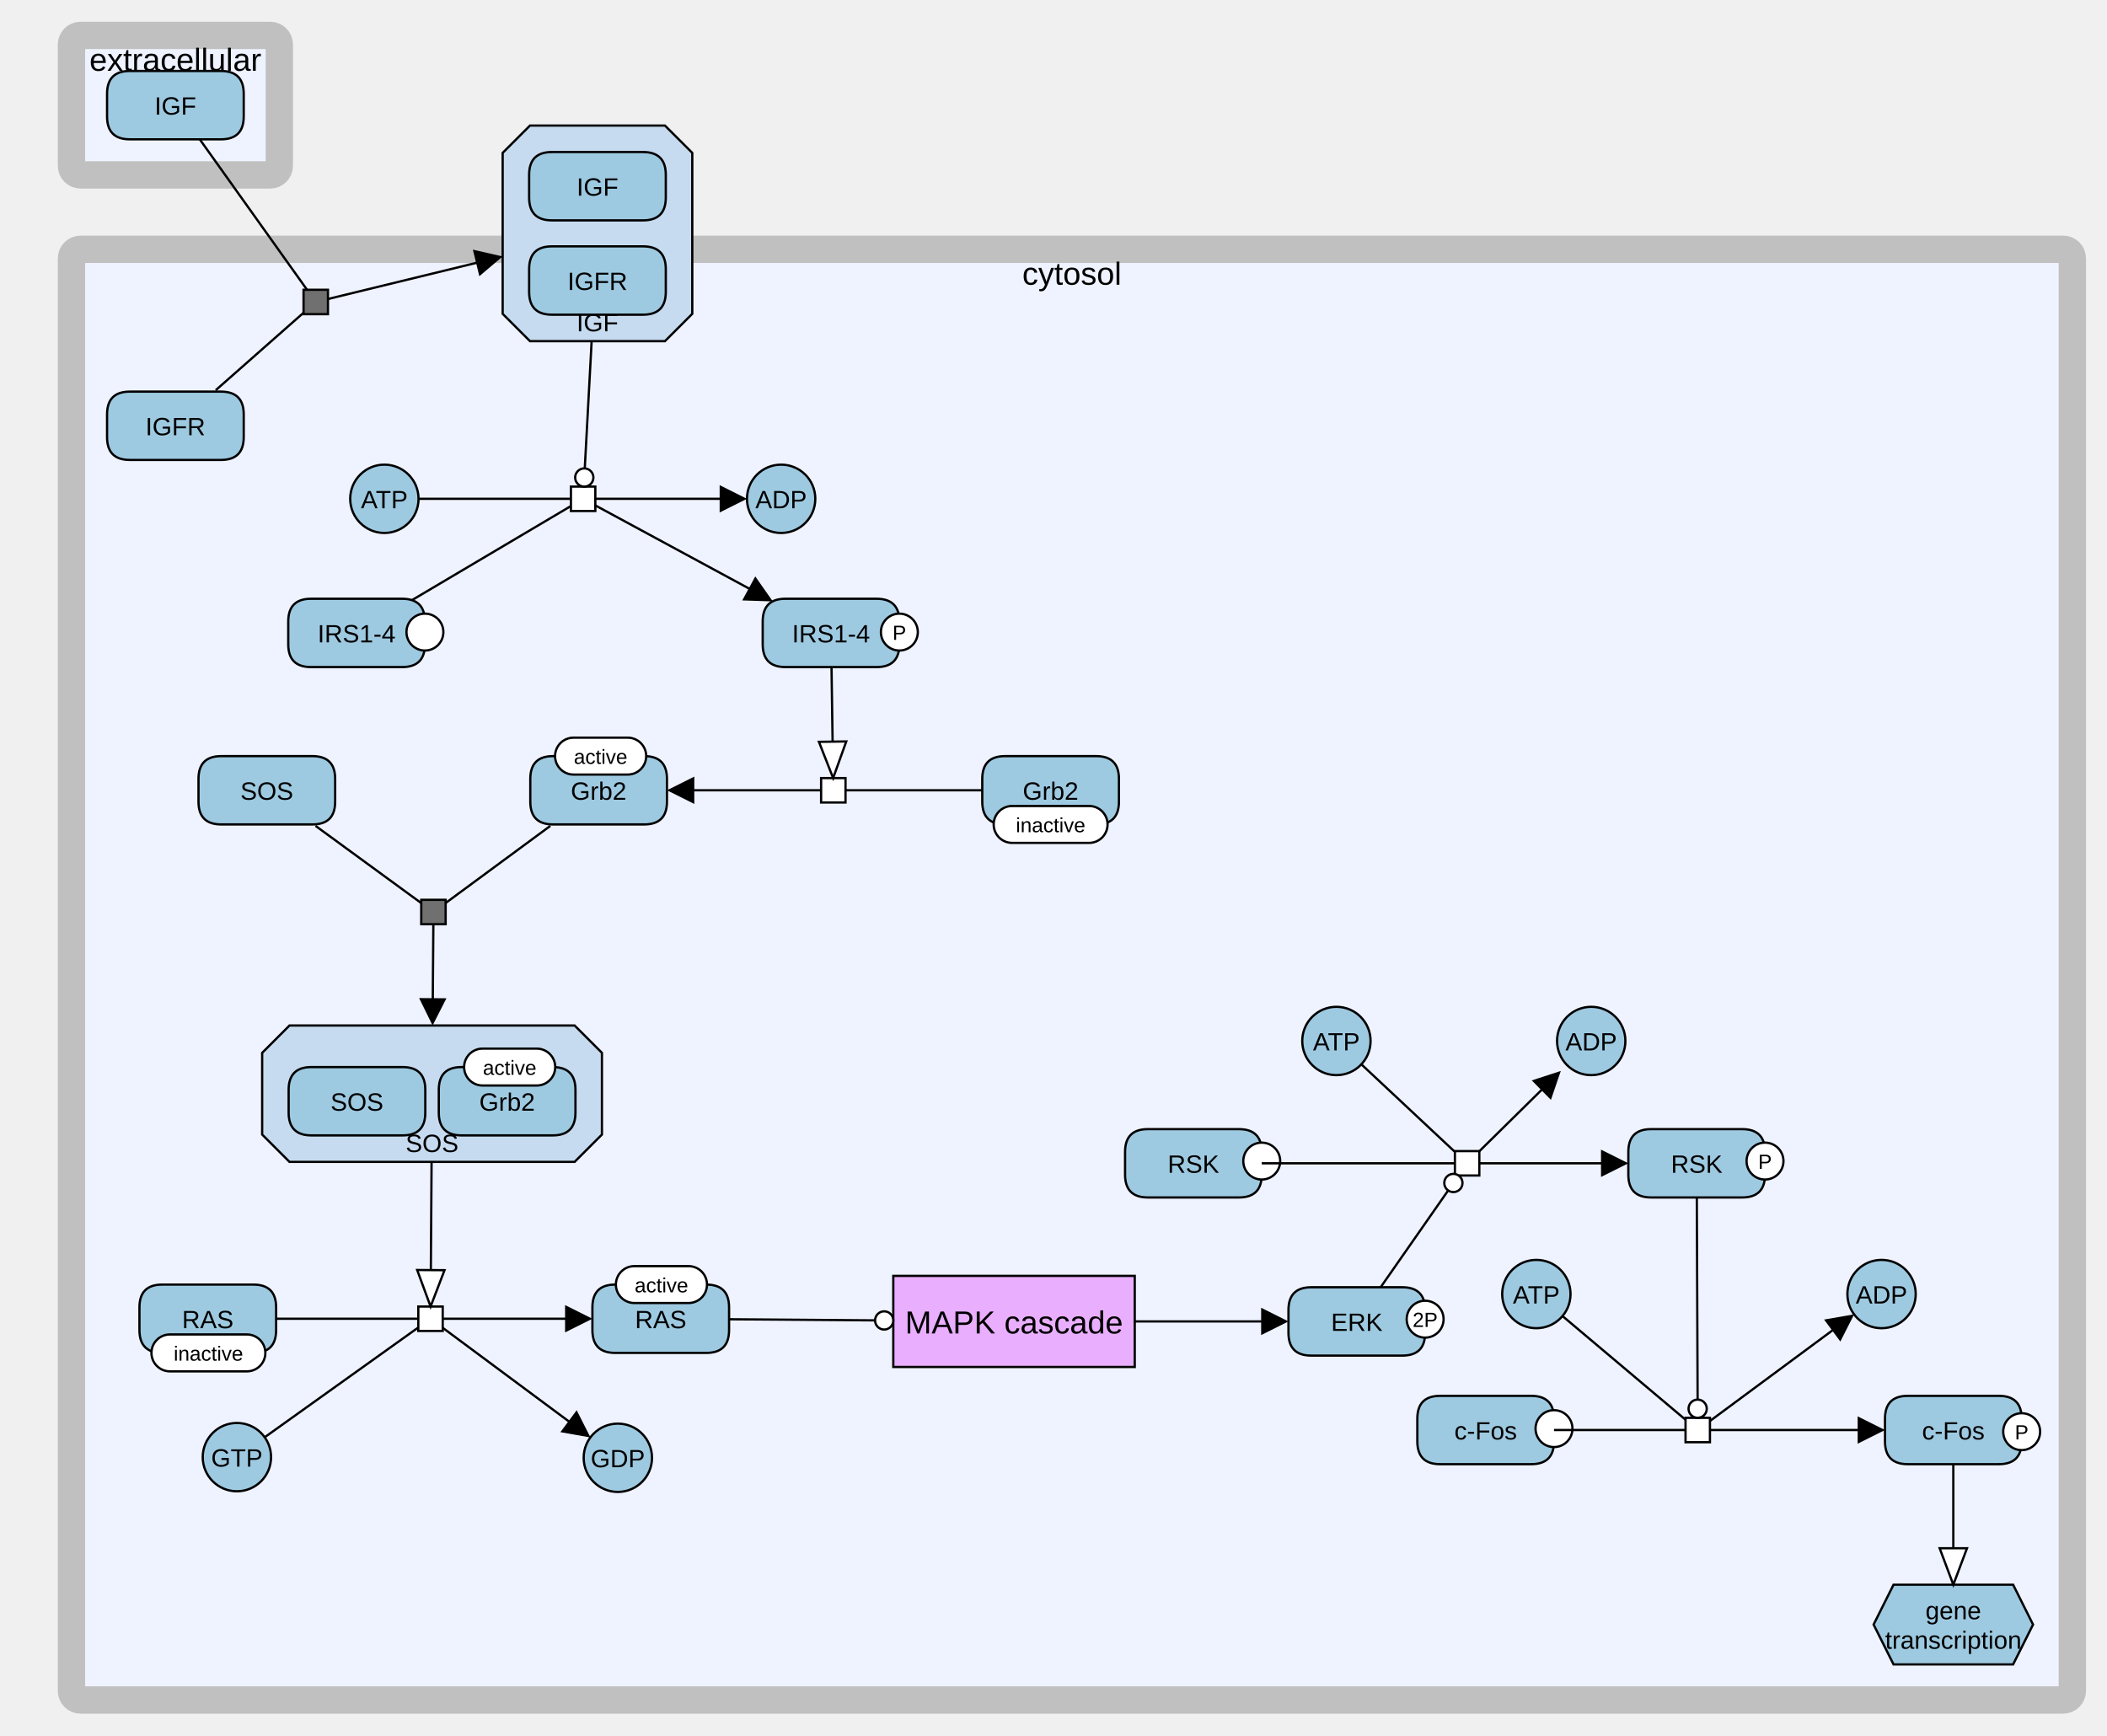
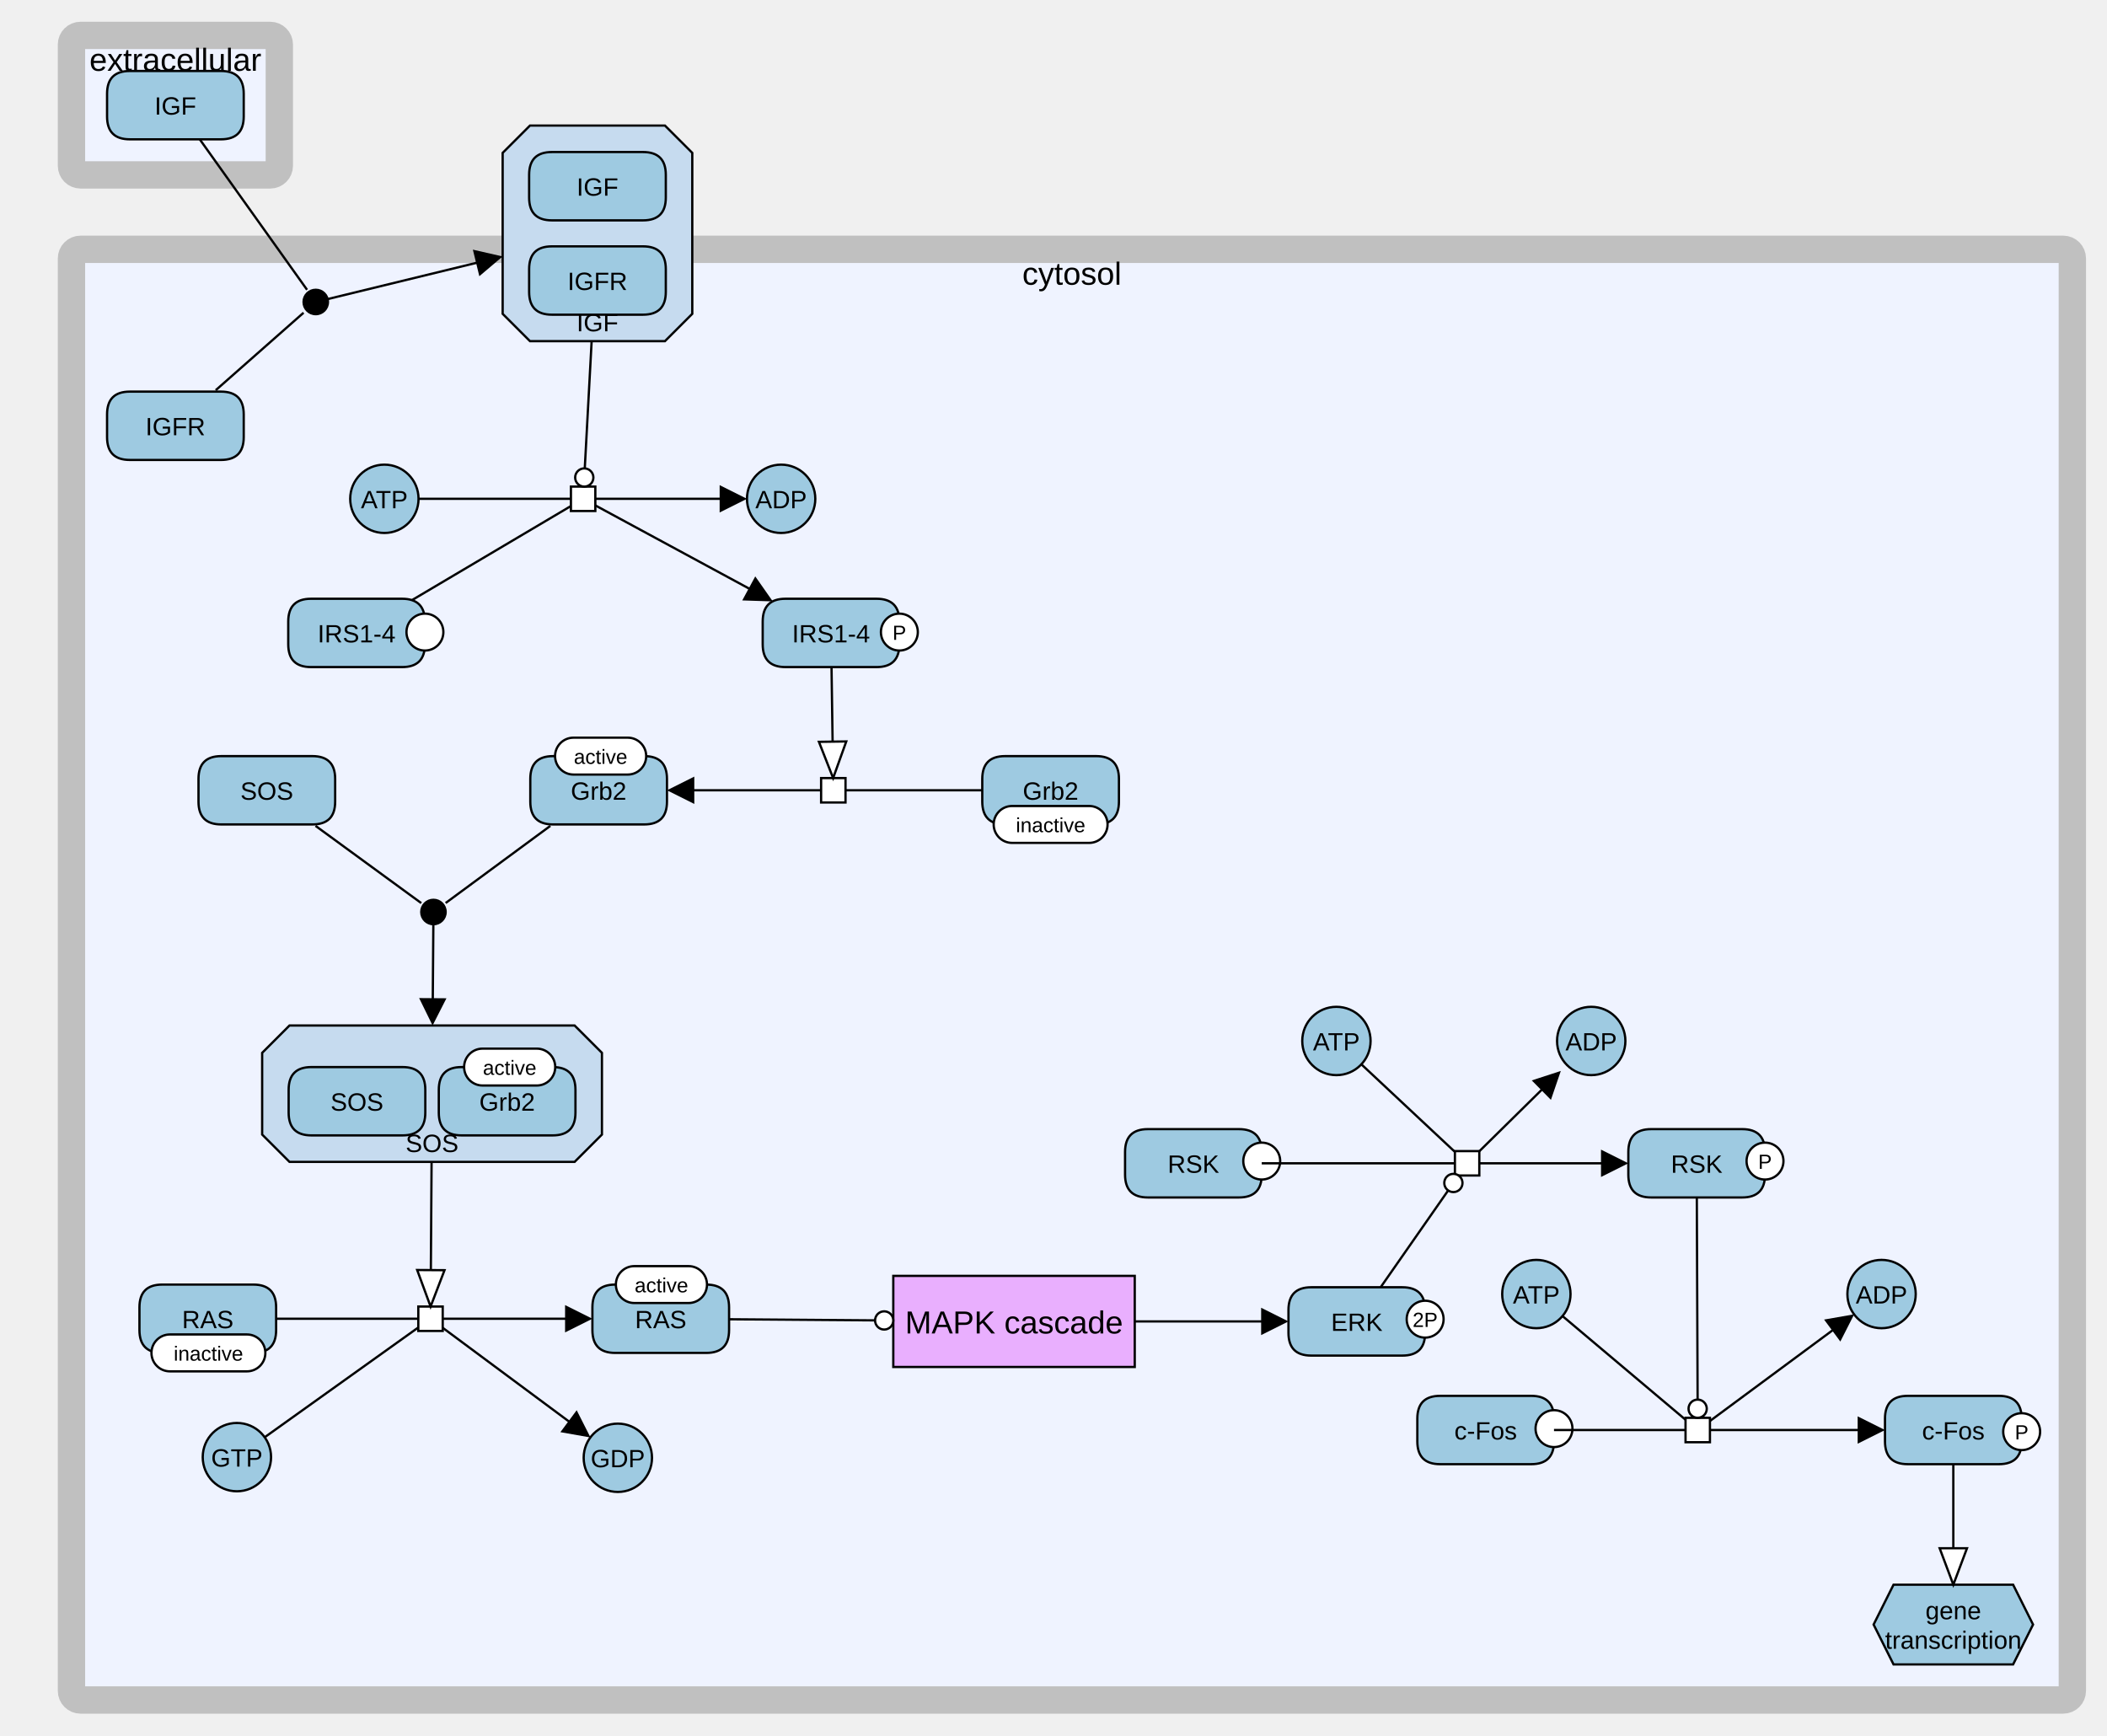
<svg xmlns="http://www.w3.org/2000/svg" width="925" height="762" viewBox="0 0 925 762" stroke-linecap="butt" stroke-miterlimit="10">
  <g transform="translate(-124,-50)">
    <path d="M155.375 163.458 C155.375 161.249 157.166 159.458 159.375 159.458 L1029.786 159.458 C1031.996 159.458 1033.786 161.249 1033.786 163.458 L1033.786 792.395 C1033.786 794.605 1031.996 796.395 1029.786 796.395 L159.375 796.395 C157.166 796.395 155.375 794.605 155.375 792.395 Z" fill="#EFF3FF" class="c-compartment" stroke="none" />
    <path d="M155.375 163.458 C155.375 161.249 157.166 159.458 159.375 159.458 L1029.786 159.458 C1031.996 159.458 1033.786 161.249 1033.786 163.458 L1033.786 792.395 C1033.786 794.605 1031.996 796.395 1029.786 796.395 L159.375 796.395 C157.166 796.395 155.375 794.605 155.375 792.395 Z" fill="none" stroke="#C0C0C0" stroke-width="12" />
    <text x="594.581" y="174.999" text-anchor="middle" font-family="'Dialog', Arial, Helvetica, sans-serif" font-size="14" fill="#000000" class="t-compartment" stroke="none" xml:space="preserve">cytosol</text>
    <path d="M171 231.94 Q171 221.94 181 221.94 L221 221.94 Q231 221.94 231 231.94 L231 241.94 Q231 251.94 221 251.94 L181 251.94 Q171 251.94 171 241.94 Z" fill="#9ECAE1" class="c-protein" stroke="none" />
    <path d="M171 231.94 Q171 221.94 181 221.94 L221 221.94 Q231 221.94 231 231.94 L231 241.94 Q231 251.94 221 251.94 L181 251.94 Q171 251.94 171 241.94 Z" fill="none" stroke="#000000" />
    <text x="201" y="241.098" text-anchor="middle" font-family="'Dialog', Arial, Helvetica, sans-serif" font-size="11" fill="#000000" class="t-protein" stroke="none" xml:space="preserve">IGFR</text>
-     <path d="M257.262 177.226 L267.977 177.226 L267.977 187.94 L257.262 187.94 Z" fill="#707070" class="c-white" stroke="none" />
-     <path d="M257.262 177.226 L267.977 177.226 L267.977 187.94 L257.262 187.94 Z" fill="none" stroke="#000000" />
+     <g class="sbgn-association">
+       <path d="M257.262 182.583 C257.262 179.624 259.661 177.226 262.62 177.226 L262.62 177.226 C265.578 177.226 267.977 179.624 267.977 182.583 L267.977 182.583 C267.977 185.542 265.578 187.94 262.62 187.94 L262.62 187.94 C259.661 187.94 257.262 185.542 257.262 182.583 Z" fill="#000000" stroke="none" />
+       <path d="M257.262 182.583 C257.262 179.624 259.661 177.226 262.62 177.226 L262.62 177.226 C265.578 177.226 267.977 179.624 267.977 182.583 L267.977 182.583 C267.977 185.542 265.578 187.94 262.62 187.94 L262.62 187.94 C259.661 187.94 257.262 185.542 257.262 182.583 Z" fill="none" stroke="#000000" />
+     </g>
+     <g class="sbgn-generic" display="none">
+       <path d="M257.262 177.226 L267.977 177.226 L267.977 187.94 L257.262 187.94 Z" fill="#707070" class="c-white" stroke="none" />
+       <path d="M257.262 177.226 L267.977 177.226 L267.977 187.94 L257.262 187.94 Z" fill="none" stroke="#000000" />
+     </g>
    <path d="M277.744 269 C277.744 260.716 284.46 254 292.744 254 L292.744 254 C301.029 254 307.744 260.716 307.744 269 L307.744 269 C307.744 277.284 301.029 284 292.744 284 L292.744 284 C284.46 284 277.744 277.284 277.744 269 Z" fill="#9ECAE1" class="c-metabolite" stroke="none" />
    <path d="M277.744 269 C277.744 260.716 284.46 254 292.744 254 L292.744 254 C301.029 254 307.744 260.716 307.744 269 L307.744 269 C307.744 277.284 301.029 284 292.744 284 L292.744 284 C284.46 284 277.744 277.284 277.744 269 Z" fill="none" stroke="#000000" />
    <text x="292.744" y="273.157" text-anchor="middle" font-family="'Dialog', Arial, Helvetica, sans-serif" font-size="11" fill="#000000" class="t-metabolite" stroke="none" xml:space="preserve">ATP</text>
    <path d="M451.93 269 C451.93 260.716 458.646 254 466.93 254 L466.93 254 C475.215 254 481.93 260.716 481.93 269 L481.93 269 C481.93 277.284 475.215 284 466.93 284 L466.93 284 C458.646 284 451.93 277.284 451.93 269 Z" fill="#9ECAE1" class="c-metabolite" stroke="none" />
    <path d="M451.93 269 C451.93 260.716 458.646 254 466.93 254 L466.93 254 C475.215 254 481.93 260.716 481.93 269 L481.93 269 C481.93 277.284 475.215 284 466.93 284 L466.93 284 C458.646 284 451.93 277.284 451.93 269 Z" fill="none" stroke="#000000" />
    <text x="466.93" y="273.157" text-anchor="middle" font-family="'Dialog', Arial, Helvetica, sans-serif" font-size="11" fill="#000000" class="t-metabolite" stroke="none" xml:space="preserve">ADP</text>
    <path d="M555.229 391.975 Q555.229 381.975 565.229 381.975 L605.229 381.975 Q615.229 381.975 615.229 391.975 L615.229 401.975 Q615.229 411.975 605.229 411.975 L565.229 411.975 Q555.229 411.975 555.229 401.975 Z" fill="#9ECAE1" class="c-protein" stroke="none" />
    <path d="M555.229 391.975 Q555.229 381.975 565.229 381.975 L605.229 381.975 Q615.229 381.975 615.229 391.975 L615.229 401.975 Q615.229 411.975 605.229 411.975 L565.229 411.975 Q555.229 411.975 555.229 401.975 Z" fill="none" stroke="#000000" />
    <text x="585.229" y="401.133" text-anchor="middle" font-family="'Dialog', Arial, Helvetica, sans-serif" font-size="11" fill="#000000" class="t-protein" stroke="none" xml:space="preserve">Grb2</text>
    <path d="M560.237 411.975 C560.237 407.502 563.863 403.875 568.337 403.875 L602.137 403.875 C606.611 403.875 610.237 407.502 610.237 411.975 L610.237 411.975 C610.237 416.449 606.611 420.075 602.137 420.075 L568.337 420.075 C563.863 420.075 560.237 416.449 560.237 411.975 Z" fill="#FFFFFF" class="c-white" stroke="none" />
    <path d="M560.237 411.975 C560.237 407.502 563.863 403.875 568.337 403.875 L602.137 403.875 C606.611 403.875 610.237 407.502 610.237 411.975 L610.237 411.975 C610.237 416.449 606.611 420.075 602.137 420.075 L568.337 420.075 C563.863 420.075 560.237 416.449 560.237 411.975 Z" fill="none" stroke="#000000" />
    <text x="585.237" y="415.377" text-anchor="middle" font-family="'Dialog', Arial, Helvetica, sans-serif" font-size="9" fill="#000000" class="t-white" stroke="none" xml:space="preserve">inactive</text>
    <path d="M185.22 624 Q185.22 614 195.22 614 L235.22 614 Q245.22 614 245.22 624 L245.22 634 Q245.22 644 235.22 644 L195.22 644 Q185.22 644 185.22 634 Z" fill="#9ECAE1" class="c-protein" stroke="none" />
    <path d="M185.22 624 Q185.22 614 195.22 614 L235.22 614 Q245.22 614 245.22 624 L245.22 634 Q245.22 644 235.22 644 L195.22 644 Q185.22 644 185.22 634 Z" fill="none" stroke="#000000" />
    <text x="215.22" y="633.158" text-anchor="middle" font-family="'Dialog', Arial, Helvetica, sans-serif" font-size="11" fill="#000000" class="t-protein" stroke="none" xml:space="preserve">RAS</text>
    <path d="M190.493 644 C190.493 639.526 194.119 635.9 198.593 635.9 L232.393 635.9 C236.866 635.9 240.493 639.526 240.493 644 L240.493 644 C240.493 648.474 236.866 652.1 232.393 652.1 L198.593 652.1 C194.119 652.1 190.493 648.474 190.493 644 Z" fill="#FFFFFF" class="c-white" stroke="none" />
    <path d="M190.493 644 C190.493 639.526 194.119 635.9 198.593 635.9 L232.393 635.9 C236.866 635.9 240.493 639.526 240.493 644 L240.493 644 C240.493 648.474 236.866 652.1 232.393 652.1 L198.593 652.1 C194.119 652.1 190.493 648.474 190.493 644 Z" fill="none" stroke="#000000" />
    <text x="215.493" y="647.402" text-anchor="middle" font-family="'Dialog', Arial, Helvetica, sans-serif" font-size="9" fill="#000000" class="t-white" stroke="none" xml:space="preserve">inactive</text>
    <path d="M251.091 500.251 L376.26 500.251 L388.26 512.251 L388.26 548.126 L376.26 560.126 L251.091 560.126 L239.091 548.126 L239.091 512.251 Z" fill="#C6DBEF" class="c-complex" stroke="none" />
    <path d="M251.091 500.251 L376.26 500.251 L388.26 512.251 L388.26 548.126 L376.26 560.126 L251.091 560.126 L239.091 548.126 L239.091 512.251 Z" fill="none" stroke="#000000" />
    <text x="313.676" y="555.801" text-anchor="middle" font-family="'Dialog', Arial, Helvetica, sans-serif" font-size="11" fill="#000000" class="t-complex" stroke="none" xml:space="preserve">SOS</text>
    <path d="M250.716 528.501 Q250.716 518.501 260.716 518.501 L300.716 518.501 Q310.716 518.501 310.716 528.501 L310.716 538.501 Q310.716 548.501 300.716 548.501 L260.716 548.501 Q250.716 548.501 250.716 538.501 Z" fill="#9ECAE1" class="c-protein" stroke="none" />
    <path d="M250.716 528.501 Q250.716 518.501 260.716 518.501 L300.716 518.501 Q310.716 518.501 310.716 528.501 L310.716 538.501 Q310.716 548.501 300.716 548.501 L260.716 548.501 Q250.716 548.501 250.716 538.501 Z" fill="none" stroke="#000000" />
    <text x="280.716" y="537.658" text-anchor="middle" font-family="'Dialog', Arial, Helvetica, sans-serif" font-size="11" fill="#000000" class="t-protein" stroke="none" xml:space="preserve">SOS</text>
    <path d="M316.635 528.501 Q316.635 518.501 326.635 518.501 L366.635 518.501 Q376.635 518.501 376.635 528.501 L376.635 538.501 Q376.635 548.501 366.635 548.501 L326.635 548.501 Q316.635 548.501 316.635 538.501 Z" fill="#9ECAE1" class="c-protein" stroke="none" />
    <path d="M316.635 528.501 Q316.635 518.501 326.635 518.501 L366.635 518.501 Q376.635 518.501 376.635 528.501 L376.635 538.501 Q376.635 548.501 366.635 548.501 L326.635 548.501 Q316.635 548.501 316.635 538.501 Z" fill="none" stroke="#000000" />
    <text x="346.635" y="537.658" text-anchor="middle" font-family="'Dialog', Arial, Helvetica, sans-serif" font-size="11" fill="#000000" class="t-protein" stroke="none" xml:space="preserve">Grb2</text>
    <path d="M327.751 518.501 C327.751 514.027 331.377 510.401 335.851 510.401 L359.651 510.401 C364.125 510.401 367.751 514.027 367.751 518.501 L367.751 518.501 C367.751 522.975 364.125 526.601 359.651 526.601 L335.851 526.601 C331.377 526.601 327.751 522.975 327.751 518.501 Z" fill="#FFFFFF" class="c-white" stroke="none" />
    <path d="M327.751 518.501 C327.751 514.027 331.377 510.401 335.851 510.401 L359.651 510.401 C364.125 510.401 367.751 514.027 367.751 518.501 L367.751 518.501 C367.751 522.975 364.125 526.601 359.651 526.601 L335.851 526.601 C331.377 526.601 327.751 522.975 327.751 518.501 Z" fill="none" stroke="#000000" />
    <text x="347.751" y="521.903" text-anchor="middle" font-family="'Dialog', Arial, Helvetica, sans-serif" font-size="9" fill="#000000" class="t-white" stroke="none" xml:space="preserve">active</text>
    <path d="M213 689.759 C213 681.474 219.715 674.759 228 674.759 L228 674.759 C236.285 674.759 243 681.474 243 689.759 L243 689.759 C243 698.043 236.285 704.759 228 704.759 L228 704.759 C219.715 704.759 213 698.043 213 689.759 Z" fill="#9ECAE1" class="c-metabolite" stroke="none" />
    <path d="M213 689.759 C213 681.474 219.715 674.759 228 674.759 L228 674.759 C236.285 674.759 243 681.474 243 689.759 L243 689.759 C243 698.043 236.285 704.759 228 704.759 L228 704.759 C219.715 704.759 213 698.043 213 689.759 Z" fill="none" stroke="#000000" />
    <text x="228" y="693.916" text-anchor="middle" font-family="'Dialog', Arial, Helvetica, sans-serif" font-size="11" fill="#000000" class="t-metabolite" stroke="none" xml:space="preserve">GTP</text>
    <path d="M307.643 623.643 L318.357 623.643 L318.357 634.357 L307.643 634.357 Z" fill="#FFFFFF" class="c-white" stroke="none" />
    <path d="M307.643 623.643 L318.357 623.643 L318.357 634.357 L307.643 634.357 Z" fill="none" stroke="#000000" />
    <path d="M380.238 690.045 C380.238 681.76 386.953 675.045 395.238 675.045 L395.238 675.045 C403.522 675.045 410.238 681.76 410.238 690.045 L410.238 690.045 C410.238 698.329 403.522 705.045 395.238 705.045 L395.238 705.045 C386.953 705.045 380.238 698.329 380.238 690.045 Z" fill="#9ECAE1" class="c-metabolite" stroke="none" />
    <path d="M380.238 690.045 C380.238 681.76 386.953 675.045 395.238 675.045 L395.238 675.045 C403.522 675.045 410.238 681.76 410.238 690.045 L410.238 690.045 C410.238 698.329 403.522 705.045 395.238 705.045 L395.238 705.045 C386.953 705.045 380.238 698.329 380.238 690.045 Z" fill="none" stroke="#000000" />
    <text x="395.238" y="694.202" text-anchor="middle" font-family="'Dialog', Arial, Helvetica, sans-serif" font-size="11" fill="#000000" class="t-metabolite" stroke="none" xml:space="preserve">GDP</text>
    <path d="M807.568 507.044 C807.568 498.76 814.284 492.044 822.568 492.044 L822.568 492.044 C830.852 492.044 837.568 498.76 837.568 507.044 L837.568 507.044 C837.568 515.329 830.852 522.044 822.568 522.044 L822.568 522.044 C814.284 522.044 807.568 515.329 807.568 507.044 Z" fill="#9ECAE1" class="c-metabolite" stroke="none" />
    <path d="M807.568 507.044 C807.568 498.76 814.284 492.044 822.568 492.044 L822.568 492.044 C830.852 492.044 837.568 498.76 837.568 507.044 L837.568 507.044 C837.568 515.329 830.852 522.044 822.568 522.044 L822.568 522.044 C814.284 522.044 807.568 515.329 807.568 507.044 Z" fill="none" stroke="#000000" />
    <text x="822.568" y="511.202" text-anchor="middle" font-family="'Dialog', Arial, Helvetica, sans-serif" font-size="11" fill="#000000" class="t-metabolite" stroke="none" xml:space="preserve">ADP</text>
    <path d="M695.705 507.044 C695.705 498.76 702.42 492.044 710.705 492.044 L710.705 492.044 C718.99 492.044 725.705 498.76 725.705 507.044 L725.705 507.044 C725.705 515.329 718.99 522.044 710.705 522.044 L710.705 522.044 C702.42 522.044 695.705 515.329 695.705 507.044 Z" fill="#9ECAE1" class="c-metabolite" stroke="none" />
    <path d="M695.705 507.044 C695.705 498.76 702.42 492.044 710.705 492.044 L710.705 492.044 C718.99 492.044 725.705 498.76 725.705 507.044 L725.705 507.044 C725.705 515.329 718.99 522.044 710.705 522.044 L710.705 522.044 C702.42 522.044 695.705 515.329 695.705 507.044 Z" fill="none" stroke="#000000" />
    <text x="710.705" y="511.202" text-anchor="middle" font-family="'Dialog', Arial, Helvetica, sans-serif" font-size="11" fill="#000000" class="t-metabolite" stroke="none" xml:space="preserve">ATP</text>
    <path d="M935.029 618.158 C935.029 609.873 941.745 603.158 950.029 603.158 L950.029 603.158 C958.314 603.158 965.029 609.873 965.029 618.158 L965.029 618.158 C965.029 626.442 958.314 633.158 950.029 633.158 L950.029 633.158 C941.745 633.158 935.029 626.442 935.029 618.158 Z" fill="#9ECAE1" class="c-metabolite" stroke="none" />
    <path d="M935.029 618.158 C935.029 609.873 941.745 603.158 950.029 603.158 L950.029 603.158 C958.314 603.158 965.029 609.873 965.029 618.158 L965.029 618.158 C965.029 626.442 958.314 633.158 950.029 633.158 L950.029 633.158 C941.745 633.158 935.029 626.442 935.029 618.158 Z" fill="none" stroke="#000000" />
    <text x="950.029" y="622.315" text-anchor="middle" font-family="'Dialog', Arial, Helvetica, sans-serif" font-size="11" fill="#000000" class="t-metabolite" stroke="none" xml:space="preserve">ADP</text>
    <path d="M783.484 618.158 C783.484 609.873 790.199 603.158 798.484 603.158 L798.484 603.158 C806.768 603.158 813.484 609.873 813.484 618.158 L813.484 618.158 C813.484 626.442 806.768 633.158 798.484 633.158 L798.484 633.158 C790.199 633.158 783.484 626.442 783.484 618.158 Z" fill="#9ECAE1" class="c-metabolite" stroke="none" />
    <path d="M783.484 618.158 C783.484 609.873 790.199 603.158 798.484 603.158 L798.484 603.158 C806.768 603.158 813.484 609.873 813.484 618.158 L813.484 618.158 C813.484 626.442 806.768 633.158 798.484 633.158 L798.484 633.158 C790.199 633.158 783.484 626.442 783.484 618.158 Z" fill="none" stroke="#000000" />
    <text x="798.484" y="622.315" text-anchor="middle" font-family="'Dialog', Arial, Helvetica, sans-serif" font-size="11" fill="#000000" class="t-metabolite" stroke="none" xml:space="preserve">ATP</text>
    <path d="M838.861 555.752 Q838.861 545.752 848.861 545.752 L888.861 545.752 Q898.861 545.752 898.861 555.752 L898.861 565.752 Q898.861 575.752 888.861 575.752 L848.861 575.752 Q838.861 575.752 838.861 565.752 Z" fill="#9ECAE1" class="c-protein" stroke="none" />
    <path d="M838.861 555.752 Q838.861 545.752 848.861 545.752 L888.861 545.752 Q898.861 545.752 898.861 555.752 L898.861 565.752 Q898.861 575.752 888.861 575.752 L848.861 575.752 Q838.861 575.752 838.861 565.752 Z" fill="none" stroke="#000000" />
    <text x="868.861" y="564.909" text-anchor="middle" font-family="'Dialog', Arial, Helvetica, sans-serif" font-size="11" fill="#000000" class="t-protein" stroke="none" xml:space="preserve">RSK</text>
    <path d="M890.761 559.78 C890.761 555.307 894.387 551.68 898.861 551.68 L898.861 551.68 C903.334 551.68 906.961 555.307 906.961 559.78 L906.961 559.78 C906.961 564.254 903.334 567.88 898.861 567.88 L898.861 567.88 C894.387 567.88 890.761 564.254 890.761 559.78 Z" fill="#FFFFFF" class="c-white" stroke="none" />
    <path d="M890.761 559.78 C890.761 555.307 894.387 551.68 898.861 551.68 L898.861 551.68 C903.334 551.68 906.961 555.307 906.961 559.78 L906.961 559.78 C906.961 564.254 903.334 567.88 898.861 567.88 L898.861 567.88 C894.387 567.88 890.761 564.254 890.761 559.78 Z" fill="none" stroke="#000000" />
    <text x="898.861" y="563.182" text-anchor="middle" font-family="'Dialog', Arial, Helvetica, sans-serif" font-size="9" fill="#000000" class="t-white" stroke="none" xml:space="preserve">P</text>
    <path d="M951.536 672.857 Q951.536 662.857 961.536 662.857 L1001.536 662.857 Q1011.536 662.857 1011.536 672.857 L1011.536 682.857 Q1011.536 692.857 1001.536 692.857 L961.536 692.857 Q951.536 692.857 951.536 682.857 Z" fill="#9ECAE1" class="c-protein" stroke="none" />
    <path d="M951.536 672.857 Q951.536 662.857 961.536 662.857 L1001.536 662.857 Q1011.536 662.857 1011.536 672.857 L1011.536 682.857 Q1011.536 692.857 1001.536 692.857 L961.536 692.857 Q951.536 692.857 951.536 682.857 Z" fill="none" stroke="#000000" />
    <text x="981.536" y="682.015" text-anchor="middle" font-family="'Dialog', Arial, Helvetica, sans-serif" font-size="11" fill="#000000" class="t-protein" stroke="none" xml:space="preserve">c-Fos</text>
    <path d="M1003.436 678.579 C1003.436 674.105 1007.063 670.479 1011.536 670.479 L1011.536 670.479 C1016.01 670.479 1019.636 674.105 1019.636 678.579 L1019.636 678.579 C1019.636 683.053 1016.01 686.679 1011.536 686.679 L1011.536 686.679 C1007.063 686.679 1003.436 683.053 1003.436 678.579 Z" fill="#FFFFFF" class="c-white" stroke="none" />
    <path d="M1003.436 678.579 C1003.436 674.105 1007.063 670.479 1011.536 670.479 L1011.536 670.479 C1016.01 670.479 1019.636 674.105 1019.636 678.579 L1019.636 678.579 C1019.636 683.053 1016.01 686.679 1011.536 686.679 L1011.536 686.679 C1007.063 686.679 1003.436 683.053 1003.436 678.579 Z" fill="none" stroke="#000000" />
    <text x="1011.536" y="681.981" text-anchor="middle" font-family="'Dialog', Arial, Helvetica, sans-serif" font-size="9" fill="#000000" class="t-white" stroke="none" xml:space="preserve">P</text>
    <path d="M955.286 745.77 L1007.786 745.77 L1016.536 763.27 L1007.786 780.77 L955.286 780.77 L946.536 763.27 Z" fill="#9ECAE1" class="c-white" stroke="none" />
    <path d="M955.286 745.77 L1007.786 745.77 L1016.536 763.27 L1007.786 780.77 L955.286 780.77 L946.536 763.27 Z" fill="none" stroke="#000000" />
    <text x="981.536" y="760.951" text-anchor="middle" font-family="'Dialog', Arial, Helvetica, sans-serif" font-size="11" fill="#000000" class="t-compartment" stroke="none" xml:space="preserve">gene</text>
    <text x="981.536" y="773.905" text-anchor="middle" font-family="'Dialog', Arial, Helvetica, sans-serif" font-size="11" fill="#000000" class="t-compartment" stroke="none" xml:space="preserve">transcription</text>
    <path d="M458.833 322.886 Q458.833 312.886 468.833 312.886 L508.833 312.886 Q518.833 312.886 518.833 322.886 L518.833 332.886 Q518.833 342.886 508.833 342.886 L468.833 342.886 Q458.833 342.886 458.833 332.886 Z" fill="#9ECAE1" class="c-protein" stroke="none" />
    <path d="M458.833 322.886 Q458.833 312.886 468.833 312.886 L508.833 312.886 Q518.833 312.886 518.833 322.886 L518.833 332.886 Q518.833 342.886 508.833 342.886 L468.833 342.886 Q458.833 342.886 458.833 332.886 Z" fill="none" stroke="#000000" />
    <text x="488.833" y="332.043" text-anchor="middle" font-family="'Dialog', Arial, Helvetica, sans-serif" font-size="11" fill="#000000" class="t-protein" stroke="none" xml:space="preserve">IRS1-4</text>
    <path d="M510.733 327.522 C510.733 323.048 514.36 319.422 518.833 319.422 L518.833 319.422 C523.307 319.422 526.933 323.048 526.933 327.522 L526.933 327.522 C526.933 331.995 523.307 335.622 518.833 335.622 L518.833 335.622 C514.36 335.622 510.733 331.995 510.733 327.522 Z" fill="#FFFFFF" class="c-white" stroke="none" />
    <path d="M510.733 327.522 C510.733 323.048 514.36 319.422 518.833 319.422 L518.833 319.422 C523.307 319.422 526.933 323.048 526.933 327.522 L526.933 327.522 C526.933 331.995 523.307 335.622 518.833 335.622 L518.833 335.622 C514.36 335.622 510.733 331.995 510.733 327.522 Z" fill="none" stroke="#000000" />
    <text x="518.833" y="330.923" text-anchor="middle" font-family="'Dialog', Arial, Helvetica, sans-serif" font-size="9" fill="#000000" class="t-white" stroke="none" xml:space="preserve">P</text>
    <path d="M689.655 625.179 Q689.655 615.179 699.655 615.179 L739.655 615.179 Q749.655 615.179 749.655 625.179 L749.655 635.179 Q749.655 645.179 739.655 645.179 L699.655 645.179 Q689.655 645.179 689.655 635.179 Z" fill="#9ECAE1" class="c-protein" stroke="none" />
    <path d="M689.655 625.179 Q689.655 615.179 699.655 615.179 L739.655 615.179 Q749.655 615.179 749.655 625.179 L749.655 635.179 Q749.655 645.179 739.655 645.179 L699.655 645.179 Q689.655 645.179 689.655 635.179 Z" fill="none" stroke="#000000" />
    <text x="719.655" y="634.337" text-anchor="middle" font-family="'Dialog', Arial, Helvetica, sans-serif" font-size="11" fill="#000000" class="t-protein" stroke="none" xml:space="preserve">ERK</text>
    <path d="M741.555 629.191 C741.555 624.717 745.182 621.091 749.655 621.091 L749.655 621.091 C754.129 621.091 757.755 624.717 757.755 629.191 L757.755 629.191 C757.755 633.664 754.129 637.291 749.655 637.291 L749.655 637.291 C745.182 637.291 741.555 633.664 741.555 629.191 Z" fill="#FFFFFF" class="c-white" stroke="none" />
    <path d="M741.555 629.191 C741.555 624.717 745.182 621.091 749.655 621.091 L749.655 621.091 C754.129 621.091 757.755 624.717 757.755 629.191 L757.755 629.191 C757.755 633.664 754.129 637.291 749.655 637.291 L749.655 637.291 C745.182 637.291 741.555 633.664 741.555 629.191 Z" fill="none" stroke="#000000" />
    <text x="749.655" y="632.592" text-anchor="middle" font-family="'Dialog', Arial, Helvetica, sans-serif" font-size="9" fill="#000000" class="t-white" stroke="none" xml:space="preserve">2P</text>
    <path d="M516.167 610.179 L622.167 610.179 L622.167 650.179 L516.167 650.179 Z" fill="#E9AFFE" class="c-white" stroke="none" />
    <path d="M516.167 610.179 L622.167 610.179 L622.167 650.179 L516.167 650.179 Z" fill="none" stroke="#000000" />
    <text x="569.167" y="635.471" text-anchor="middle" font-family="'Dialog', Arial, Helvetica, sans-serif" font-size="14" fill="#000000" class="t-compartment" stroke="none" xml:space="preserve">MAPK cascade</text>
    <path d="M746.226 672.857 Q746.226 662.857 756.226 662.857 L796.226 662.857 Q806.226 662.857 806.226 672.857 L806.226 682.857 Q806.226 692.857 796.226 692.857 L756.226 692.857 Q746.226 692.857 746.226 682.857 Z" fill="#9ECAE1" class="c-protein" stroke="none" />
    <path d="M746.226 672.857 Q746.226 662.857 756.226 662.857 L796.226 662.857 Q806.226 662.857 806.226 672.857 L806.226 682.857 Q806.226 692.857 796.226 692.857 L756.226 692.857 Q746.226 692.857 746.226 682.857 Z" fill="none" stroke="#000000" />
    <text x="776.226" y="682.015" text-anchor="middle" font-family="'Dialog', Arial, Helvetica, sans-serif" font-size="11" fill="#000000" class="t-protein" stroke="none" xml:space="preserve">c-Fos</text>
    <path d="M798.126 677.244 C798.126 672.77 801.752 669.144 806.226 669.144 L806.226 669.144 C810.7 669.144 814.326 672.77 814.326 677.244 L814.326 677.244 C814.326 681.718 810.7 685.344 806.226 685.344 L806.226 685.344 C801.752 685.344 798.126 681.718 798.126 677.244 Z" fill="#FFFFFF" class="c-white" stroke="none" />
    <path d="M798.126 677.244 C798.126 672.77 801.752 669.144 806.226 669.144 L806.226 669.144 C810.7 669.144 814.326 672.77 814.326 677.244 L814.326 677.244 C814.326 681.718 810.7 685.344 806.226 685.344 L806.226 685.344 C801.752 685.344 798.126 681.718 798.126 677.244 Z" fill="none" stroke="#000000" />
    <path d="M863.972 672.5 L874.687 672.5 L874.687 683.215 L863.972 683.215 Z" fill="#FFFFFF" class="c-white" stroke="none" />
    <path d="M863.972 672.5 L874.687 672.5 L874.687 683.215 L863.972 683.215 Z" fill="none" stroke="#000000" />
    <path d="M250.544 322.886 Q250.544 312.886 260.544 312.886 L300.544 312.886 Q310.544 312.886 310.544 322.886 L310.544 332.886 Q310.544 342.886 300.544 342.886 L260.544 342.886 Q250.544 342.886 250.544 332.886 Z" fill="#9ECAE1" class="c-protein" stroke="none" />
    <path d="M250.544 322.886 Q250.544 312.886 260.544 312.886 L300.544 312.886 Q310.544 312.886 310.544 322.886 L310.544 332.886 Q310.544 342.886 300.544 342.886 L260.544 342.886 Q250.544 342.886 250.544 332.886 Z" fill="none" stroke="#000000" />
    <text x="280.544" y="332.043" text-anchor="middle" font-family="'Dialog', Arial, Helvetica, sans-serif" font-size="11" fill="#000000" class="t-protein" stroke="none" xml:space="preserve">IRS1-4</text>
    <path d="M302.444 327.522 C302.444 323.048 306.07 319.422 310.544 319.422 L310.544 319.422 C315.018 319.422 318.644 323.048 318.644 327.522 L318.644 327.522 C318.644 331.995 315.018 335.622 310.544 335.622 L310.544 335.622 C306.07 335.622 302.444 331.995 302.444 327.522 Z" fill="#FFFFFF" class="c-white" stroke="none" />
    <path d="M302.444 327.522 C302.444 323.048 306.07 319.422 310.544 319.422 L310.544 319.422 C315.018 319.422 318.644 323.048 318.644 327.522 L318.644 327.522 C318.644 331.995 315.018 335.622 310.544 335.622 L310.544 335.622 C306.07 335.622 302.444 331.995 302.444 327.522 Z" fill="none" stroke="#000000" />
    <path d="M374.643 263.643 L385.357 263.643 L385.357 274.357 L374.643 274.357 Z" fill="#FFFFFF" class="c-white" stroke="none" />
    <path d="M374.643 263.643 L385.357 263.643 L385.357 274.357 L374.643 274.357 Z" fill="none" stroke="#000000" />
    <path d="M617.918 555.752 Q617.918 545.752 627.918 545.752 L667.918 545.752 Q677.918 545.752 677.918 555.752 L677.918 565.752 Q677.918 575.752 667.918 575.752 L627.918 575.752 Q617.918 575.752 617.918 565.752 Z" fill="#9ECAE1" class="c-protein" stroke="none" />
    <path d="M617.918 555.752 Q617.918 545.752 627.918 545.752 L667.918 545.752 Q677.918 545.752 677.918 555.752 L677.918 565.752 Q677.918 575.752 667.918 575.752 L627.918 575.752 Q617.918 575.752 617.918 565.752 Z" fill="none" stroke="#000000" />
    <text x="647.918" y="564.909" text-anchor="middle" font-family="'Dialog', Arial, Helvetica, sans-serif" font-size="11" fill="#000000" class="t-protein" stroke="none" xml:space="preserve">RSK</text>
    <path d="M669.818 559.78 C669.818 555.307 673.445 551.68 677.918 551.68 L677.918 551.68 C682.392 551.68 686.018 555.307 686.018 559.78 L686.018 559.78 C686.018 564.254 682.392 567.88 677.918 567.88 L677.918 567.88 C673.445 567.88 669.818 564.254 669.818 559.78 Z" fill="#FFFFFF" class="c-white" stroke="none" />
    <path d="M669.818 559.78 C669.818 555.307 673.445 551.68 677.918 551.68 L677.918 551.68 C682.392 551.68 686.018 555.307 686.018 559.78 L686.018 559.78 C686.018 564.254 682.392 567.88 677.918 567.88 L677.918 567.88 C673.445 567.88 669.818 564.254 669.818 559.78 Z" fill="none" stroke="#000000" />
    <path d="M211.141 391.975 Q211.141 381.975 221.141 381.975 L261.14 381.975 Q271.14 381.975 271.14 391.975 L271.14 401.975 Q271.14 411.975 261.14 411.975 L221.141 411.975 Q211.141 411.975 211.141 401.975 Z" fill="#9ECAE1" class="c-protein" stroke="none" />
    <path d="M211.141 391.975 Q211.141 381.975 221.141 381.975 L261.14 381.975 Q271.14 381.975 271.14 391.975 L271.14 401.975 Q271.14 411.975 261.14 411.975 L221.141 411.975 Q211.141 411.975 211.141 401.975 Z" fill="none" stroke="#000000" />
    <text x="241.141" y="401.133" text-anchor="middle" font-family="'Dialog', Arial, Helvetica, sans-serif" font-size="11" fill="#000000" class="t-protein" stroke="none" xml:space="preserve">SOS</text>
    <path d="M356.808 391.975 Q356.808 381.975 366.808 381.975 L406.808 381.975 Q416.808 381.975 416.808 391.975 L416.808 401.975 Q416.808 411.975 406.808 411.975 L366.808 411.975 Q356.808 411.975 356.808 401.975 Z" fill="#9ECAE1" class="c-protein" stroke="none" />
    <path d="M356.808 391.975 Q356.808 381.975 366.808 381.975 L406.808 381.975 Q416.808 381.975 416.808 391.975 L416.808 401.975 Q416.808 411.975 406.808 411.975 L366.808 411.975 Q356.808 411.975 356.808 401.975 Z" fill="none" stroke="#000000" />
    <text x="386.808" y="401.133" text-anchor="middle" font-family="'Dialog', Arial, Helvetica, sans-serif" font-size="11" fill="#000000" class="t-protein" stroke="none" xml:space="preserve">Grb2</text>
    <path d="M367.684 381.975 C367.684 377.502 371.31 373.875 375.784 373.875 L399.584 373.875 C404.058 373.875 407.684 377.502 407.684 381.975 L407.684 381.975 C407.684 386.449 404.058 390.075 399.584 390.075 L375.784 390.075 C371.31 390.075 367.684 386.449 367.684 381.975 Z" fill="#FFFFFF" class="c-white" stroke="none" />
    <path d="M367.684 381.975 C367.684 377.502 371.31 373.875 375.784 373.875 L399.584 373.875 C404.058 373.875 407.684 377.502 407.684 381.975 L407.684 381.975 C407.684 386.449 404.058 390.075 399.584 390.075 L375.784 390.075 C371.31 390.075 367.684 386.449 367.684 381.975 Z" fill="none" stroke="#000000" />
    <text x="387.684" y="385.377" text-anchor="middle" font-family="'Dialog', Arial, Helvetica, sans-serif" font-size="9" fill="#000000" class="t-white" stroke="none" xml:space="preserve">active</text>
-     <path d="M308.93 445.063 L319.644 445.063 L319.644 455.777 L308.93 455.777 Z" fill="#707070" class="c-white" stroke="none" />
-     <path d="M308.93 445.063 L319.644 445.063 L319.644 455.777 L308.93 455.777 Z" fill="none" stroke="#000000" />
+     <g class="sbgn-association">
+       <path d="M308.93 450.42 C308.93 447.461 311.329 445.063 314.287 445.063 L314.287 445.063 C317.246 445.063 319.644 447.461 319.644 450.42 L319.644 450.42 C319.644 453.379 317.246 455.777 314.287 455.777 L314.287 455.777 C311.329 455.777 308.93 453.379 308.93 450.42 Z" fill="#000000" stroke="none" />
+       <path d="M308.93 450.42 C308.93 447.461 311.329 445.063 314.287 445.063 L314.287 445.063 C317.246 445.063 319.644 447.461 319.644 450.42 L319.644 450.42 C319.644 453.379 317.246 455.777 314.287 455.777 L314.287 455.777 C311.329 455.777 308.93 453.379 308.93 450.42 Z" fill="none" stroke="#000000" />
+     </g>
+     <g class="sbgn-generic" display="none">
+       <path d="M308.93 445.063 L319.644 445.063 L319.644 455.777 L308.93 455.777 Z" fill="#707070" class="c-white" stroke="none" />
+       <path d="M308.93 445.063 L319.644 445.063 L319.644 455.777 L308.93 455.777 Z" fill="none" stroke="#000000" />
+     </g>
    <path d="M484.476 391.618 L495.191 391.618 L495.191 402.332 L484.476 402.332 Z" fill="#FFFFFF" class="c-white" stroke="none" />
    <path d="M484.476 391.618 L495.191 391.618 L495.191 402.332 L484.476 402.332 Z" fill="none" stroke="#000000" />
    <path d="M762.723 555.395 L773.437 555.395 L773.437 566.109 L762.723 566.109 Z" fill="#FFFFFF" class="c-white" stroke="none" />
    <path d="M762.723 555.395 L773.437 555.395 L773.437 566.109 L762.723 566.109 Z" fill="none" stroke="#000000" />
    <path d="M384.072 624 Q384.072 614 394.072 614 L434.072 614 Q444.072 614 444.072 624 L444.072 634 Q444.072 644 434.072 644 L394.072 644 Q384.072 644 384.072 634 Z" fill="#9ECAE1" class="c-protein" stroke="none" />
    <path d="M384.072 624 Q384.072 614 394.072 614 L434.072 614 Q444.072 614 444.072 624 L444.072 634 Q444.072 644 434.072 644 L394.072 644 Q384.072 644 384.072 634 Z" fill="none" stroke="#000000" />
    <text x="414.072" y="633.158" text-anchor="middle" font-family="'Dialog', Arial, Helvetica, sans-serif" font-size="11" fill="#000000" class="t-protein" stroke="none" xml:space="preserve">RAS</text>
    <path d="M394.38 614 C394.38 609.526 398.007 605.9 402.48 605.9 L426.28 605.9 C430.754 605.9 434.38 609.526 434.38 614 L434.38 614 C434.38 618.474 430.754 622.1 426.28 622.1 L402.48 622.1 C398.007 622.1 394.38 618.474 394.38 614 Z" fill="#FFFFFF" class="c-white" stroke="none" />
    <path d="M394.38 614 C394.38 609.526 398.007 605.9 402.48 605.9 L426.28 605.9 C430.754 605.9 434.38 609.526 434.38 614 L434.38 614 C434.38 618.474 430.754 622.1 426.28 622.1 L402.48 622.1 C398.007 622.1 394.38 618.474 394.38 614 Z" fill="none" stroke="#000000" />
    <text x="414.38" y="617.402" text-anchor="middle" font-family="'Dialog', Arial, Helvetica, sans-serif" font-size="9" fill="#000000" class="t-white" stroke="none" xml:space="preserve">active</text>
    <path d="M356.67 105.128 L415.92 105.128 L427.92 117.128 L427.92 187.789 L415.92 199.789 L356.67 199.789 L344.67 187.789 L344.67 117.128 Z" fill="#C6DBEF" class="c-complex" stroke="none" />
    <path d="M356.67 105.128 L415.92 105.128 L427.92 117.128 L427.92 187.789 L415.92 199.789 L356.67 199.789 L344.67 187.789 L344.67 117.128 Z" fill="none" stroke="#000000" />
    <text x="386.295" y="195.464" text-anchor="middle" font-family="'Dialog', Arial, Helvetica, sans-serif" font-size="11" fill="#000000" class="t-complex" stroke="none" xml:space="preserve">IGF</text>
    <path d="M356.295 126.753 Q356.295 116.753 366.295 116.753 L406.295 116.753 Q416.295 116.753 416.295 126.753 L416.295 136.753 Q416.295 146.753 406.295 146.753 L366.295 146.753 Q356.295 146.753 356.295 136.753 Z" fill="#9ECAE1" class="c-protein" stroke="none" />
    <path d="M356.295 126.753 Q356.295 116.753 366.295 116.753 L406.295 116.753 Q416.295 116.753 416.295 126.753 L416.295 136.753 Q416.295 146.753 406.295 146.753 L366.295 146.753 Q356.295 146.753 356.295 136.753 Z" fill="none" stroke="#000000" />
    <text x="386.295" y="135.91" text-anchor="middle" font-family="'Dialog', Arial, Helvetica, sans-serif" font-size="11" fill="#000000" class="t-protein" stroke="none" xml:space="preserve">IGF</text>
    <path d="M356.295 168.164 Q356.295 158.164 366.295 158.164 L406.295 158.164 Q416.295 158.164 416.295 168.164 L416.295 178.164 Q416.295 188.164 406.295 188.164 L366.295 188.164 Q356.295 188.164 356.295 178.164 Z" fill="#9ECAE1" class="c-protein" stroke="none" />
    <path d="M356.295 168.164 Q356.295 158.164 366.295 158.164 L406.295 158.164 Q416.295 158.164 416.295 168.164 L416.295 178.164 Q416.295 188.164 406.295 188.164 L366.295 188.164 Q356.295 188.164 356.295 178.164 Z" fill="none" stroke="#000000" />
    <text x="386.295" y="177.321" text-anchor="middle" font-family="'Dialog', Arial, Helvetica, sans-serif" font-size="11" fill="#000000" class="t-protein" stroke="none" xml:space="preserve">IGFR</text>
    <path d="M155.375 69.545 C155.375 67.336 157.166 65.545 159.375 65.545 L242.625 65.545 C244.834 65.545 246.625 67.336 246.625 69.545 L246.625 122.795 C246.625 125.004 244.834 126.795 242.625 126.795 L159.375 126.795 C157.166 126.795 155.375 125.004 155.375 122.795 Z" fill="#EFF3FF" class="c-compartment" stroke="none" />
    <path d="M155.375 69.545 C155.375 67.336 157.166 65.545 159.375 65.545 L242.625 65.545 C244.834 65.545 246.625 67.336 246.625 69.545 L246.625 122.795 C246.625 125.004 244.834 126.795 242.625 126.795 L159.375 126.795 C157.166 126.795 155.375 125.004 155.375 122.795 Z" fill="none" stroke="#C0C0C0" stroke-width="12" />
    <text x="201" y="81.086" text-anchor="middle" font-family="'Dialog', Arial, Helvetica, sans-serif" font-size="14" fill="#000000" class="t-page" stroke="none" xml:space="preserve">extracellular</text>
    <path d="M171 91.17 Q171 81.17 181 81.17 L221 81.17 Q231 81.17 231 91.17 L231 101.17 Q231 111.17 221 111.17 L181 111.17 Q171 111.17 171 101.17 Z" fill="#9ECAE1" class="c-protein" stroke="none" />
    <path d="M171 91.17 Q171 81.17 181 81.17 L221 81.17 Q231 81.17 231 91.17 L231 101.17 Q231 111.17 221 111.17 L181 111.17 Q171 111.17 171 101.17 Z" fill="none" stroke="#000000" />
    <text x="201" y="100.328" text-anchor="middle" font-family="'Dialog', Arial, Helvetica, sans-serif" font-size="11" fill="#000000" class="t-protein" stroke="none" xml:space="preserve">IGF</text>
    <path d="M218.713 221.315 L257.262 187.309" fill="none" stroke="#000000" />
    <path d="M267.977 181.278 L333.983 165.201" fill="none" stroke="#000000" />
    <path d="M344.67 162.597 L334.431 171.267 L331.591 159.608 Z" fill="#000000" stroke="none" />
    <path d="M211.696 111.17 L258.799 177.226" fill="none" stroke="#000000" />
    <path d="M307.744 269 L374.643 269" fill="none" stroke="#000000" />
    <path d="M385.357 269 L440.93 269" fill="none" stroke="#000000" />
    <path d="M451.93 269 L439.93 275 L439.93 263 Z" fill="#000000" stroke="none" />
    <path d="M555.229 396.975 L495.191 396.975" fill="none" stroke="#000000" />
    <path d="M245.22 629 L307.643 629" fill="none" stroke="#000000" />
    <path d="M314.246 455.777 L313.99 489.251" fill="none" stroke="#000000" />
    <path d="M313.905 500.251 L307.998 488.205 L319.997 488.297 Z" fill="#000000" stroke="none" />
    <path d="M313.471 560.126 L313.139 608.643" fill="none" stroke="#000000" />
    <path d="M313.037 623.643 L307.146 607.602 L319.146 607.684 Z" fill="white" class="c-white" stroke="#000000" />
    <path d="M240.177 681.055 L307.643 632.829" fill="none" stroke="#000000" />
    <path d="M318.357 632.977 L374.4 674.577" fill="none" stroke="#000000" />
    <path d="M383.232 681.133 L370.02 678.798 L377.173 669.163 Z" fill="#000000" stroke="none" />
    <path d="M318.357 629 L373.072 629" fill="none" stroke="#000000" />
    <path d="M384.072 629 L372.072 635 L372.072 623 Z" fill="#000000" stroke="none" />
    <path d="M773.437 555.471 L801.38 527.928" fill="none" stroke="#000000" />
    <path d="M809.214 520.207 L804.88 532.904 L796.456 524.357 Z" fill="#000000" stroke="none" />
    <path d="M721.627 517.269 L762.723 555.737" fill="none" stroke="#000000" />
    <path d="M874.687 673.894 L929.165 633.592" fill="none" stroke="#000000" />
    <path d="M938.009 627.051 L931.93 639.011 L924.793 629.364 Z" fill="#000000" stroke="none" />
    <path d="M809.903 627.78 L863.972 673.343" fill="none" stroke="#000000" />
    <path d="M773.437 560.752 L827.861 560.752" fill="none" stroke="#000000" />
    <path d="M838.861 560.752 L826.861 566.752 L826.861 554.752 Z" fill="#000000" stroke="none" />
    <path d="M868.921 575.752 L869.276 664.5" fill="none" stroke="#000000" />
    <circle cx="869.292" cy="668.5" r="4" fill="white" class="c-white" stroke="#000000" />
    <path d="M981.536 692.857 L981.536 730.77" fill="none" stroke="#000000" />
    <path d="M981.536 745.77 L975.536 729.77 L987.536 729.77 Z" fill="white" class="c-white" stroke="#000000" />
    <path d="M874.687 677.857 L940.536 677.857" fill="none" stroke="#000000" />
    <path d="M951.536 677.857 L939.536 683.857 L939.536 671.857 Z" fill="#000000" stroke="none" />
    <path d="M489.05 342.886 L489.539 376.62" fill="none" stroke="#000000" />
    <path d="M489.756 391.618 L483.525 375.707 L495.524 375.533 Z" fill="white" class="c-white" stroke="#000000" />
    <path d="M385.357 271.899 L453.592 308.818" fill="none" stroke="#000000" />
    <path d="M463.267 314.053 L449.857 313.619 L455.568 303.065 Z" fill="#000000" stroke="none" />
    <path d="M730.117 615.179 L759.767 572.67" fill="none" stroke="#000000" />
    <circle cx="762.055" cy="569.39" r="4" fill="white" class="c-white" stroke="#000000" />
    <path d="M806.226 677.857 L863.972 677.857" fill="none" stroke="#000000" />
    <path d="M304.85 313.495 L374.643 272.172" fill="none" stroke="#000000" />
    <path d="M383.738 199.789 L380.721 255.655" fill="none" stroke="#000000" />
    <circle cx="380.505" cy="259.649" r="4" fill="white" class="c-white" stroke="#000000" />
    <path d="M677.918 560.752 L762.723 560.752" fill="none" stroke="#000000" />
    <path d="M262.526 412.6 L308.93 446.506" fill="none" stroke="#000000" />
    <path d="M365.606 412.6 L319.644 446.472" fill="none" stroke="#000000" />
    <path d="M484.476 396.975 L427.808 396.975" fill="none" stroke="#000000" />
    <path d="M416.808 396.975 L428.808 390.975 L428.808 402.975 Z" fill="#000000" stroke="none" />
    <path d="M444.072 629.228 L508.167 629.715" fill="none" stroke="#000000" />
    <circle cx="512.167" cy="629.746" r="4" fill="white" class="c-white" stroke="#000000" />
    <path d="M622.167 630.179 L678.655 630.179" fill="none" stroke="#000000" />
    <path d="M689.655 630.179 L677.655 636.179 L677.655 624.179 Z" fill="#000000" stroke="none" />
  </g>
</svg>
